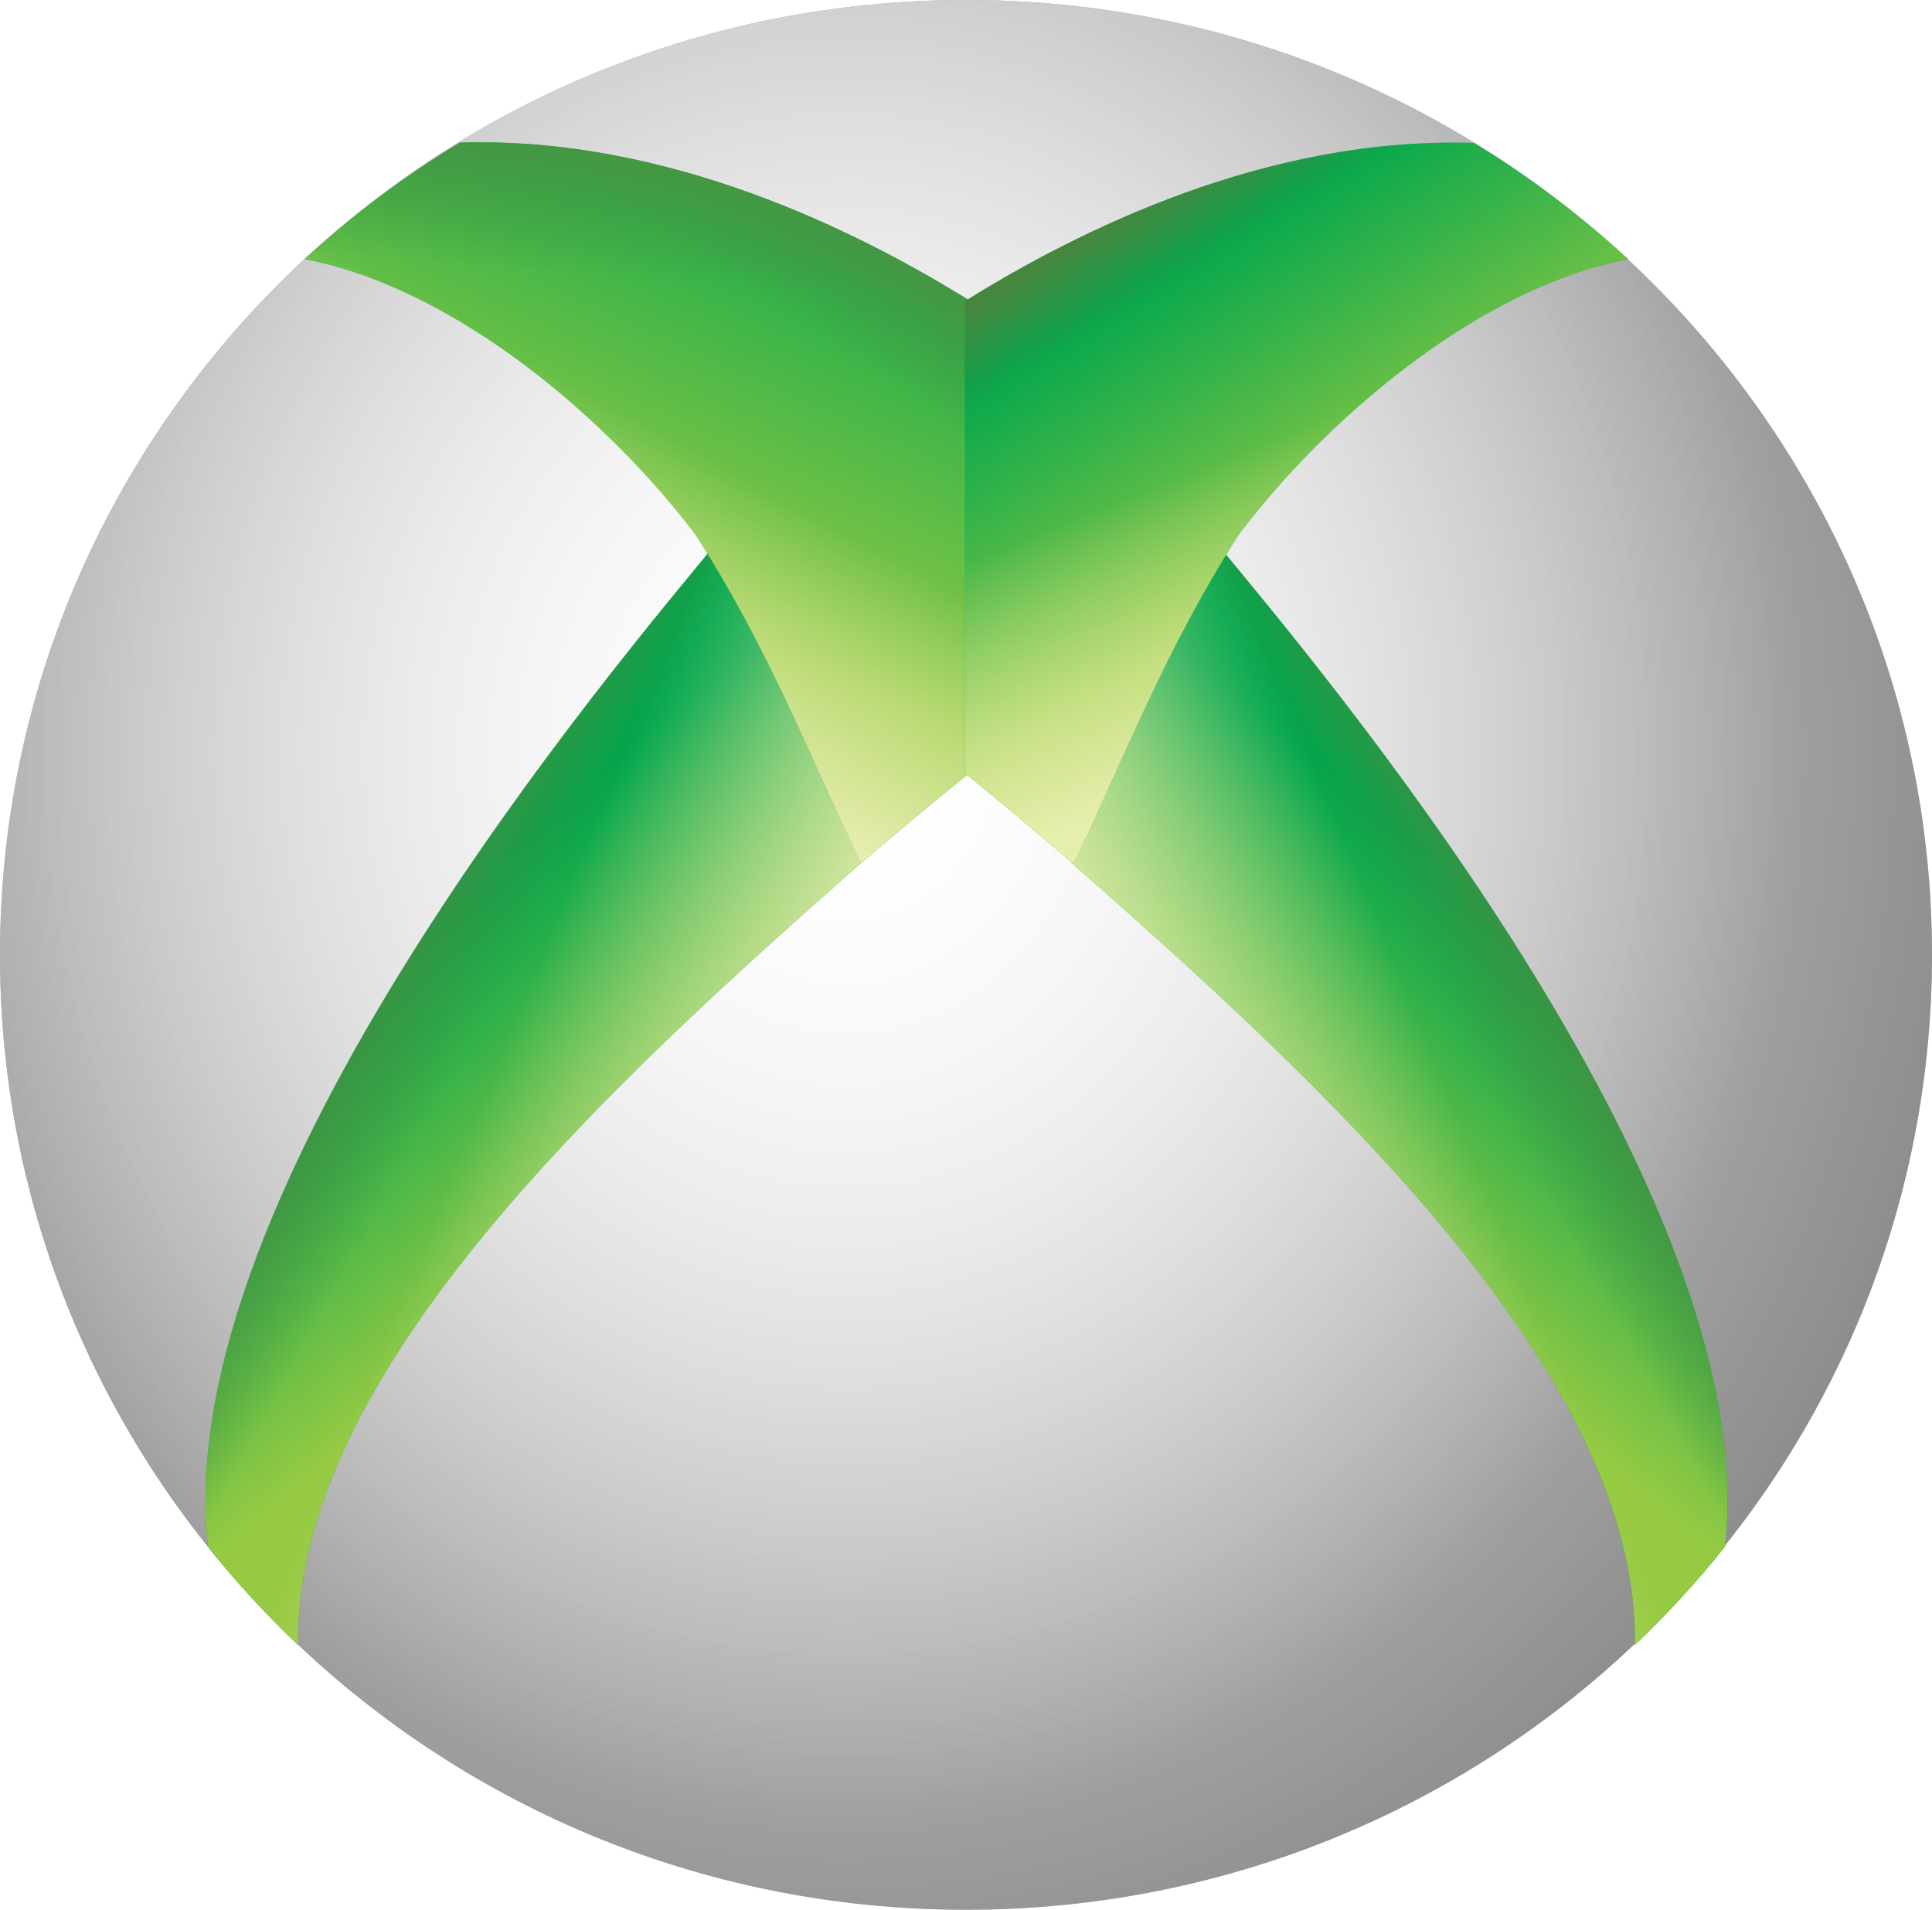
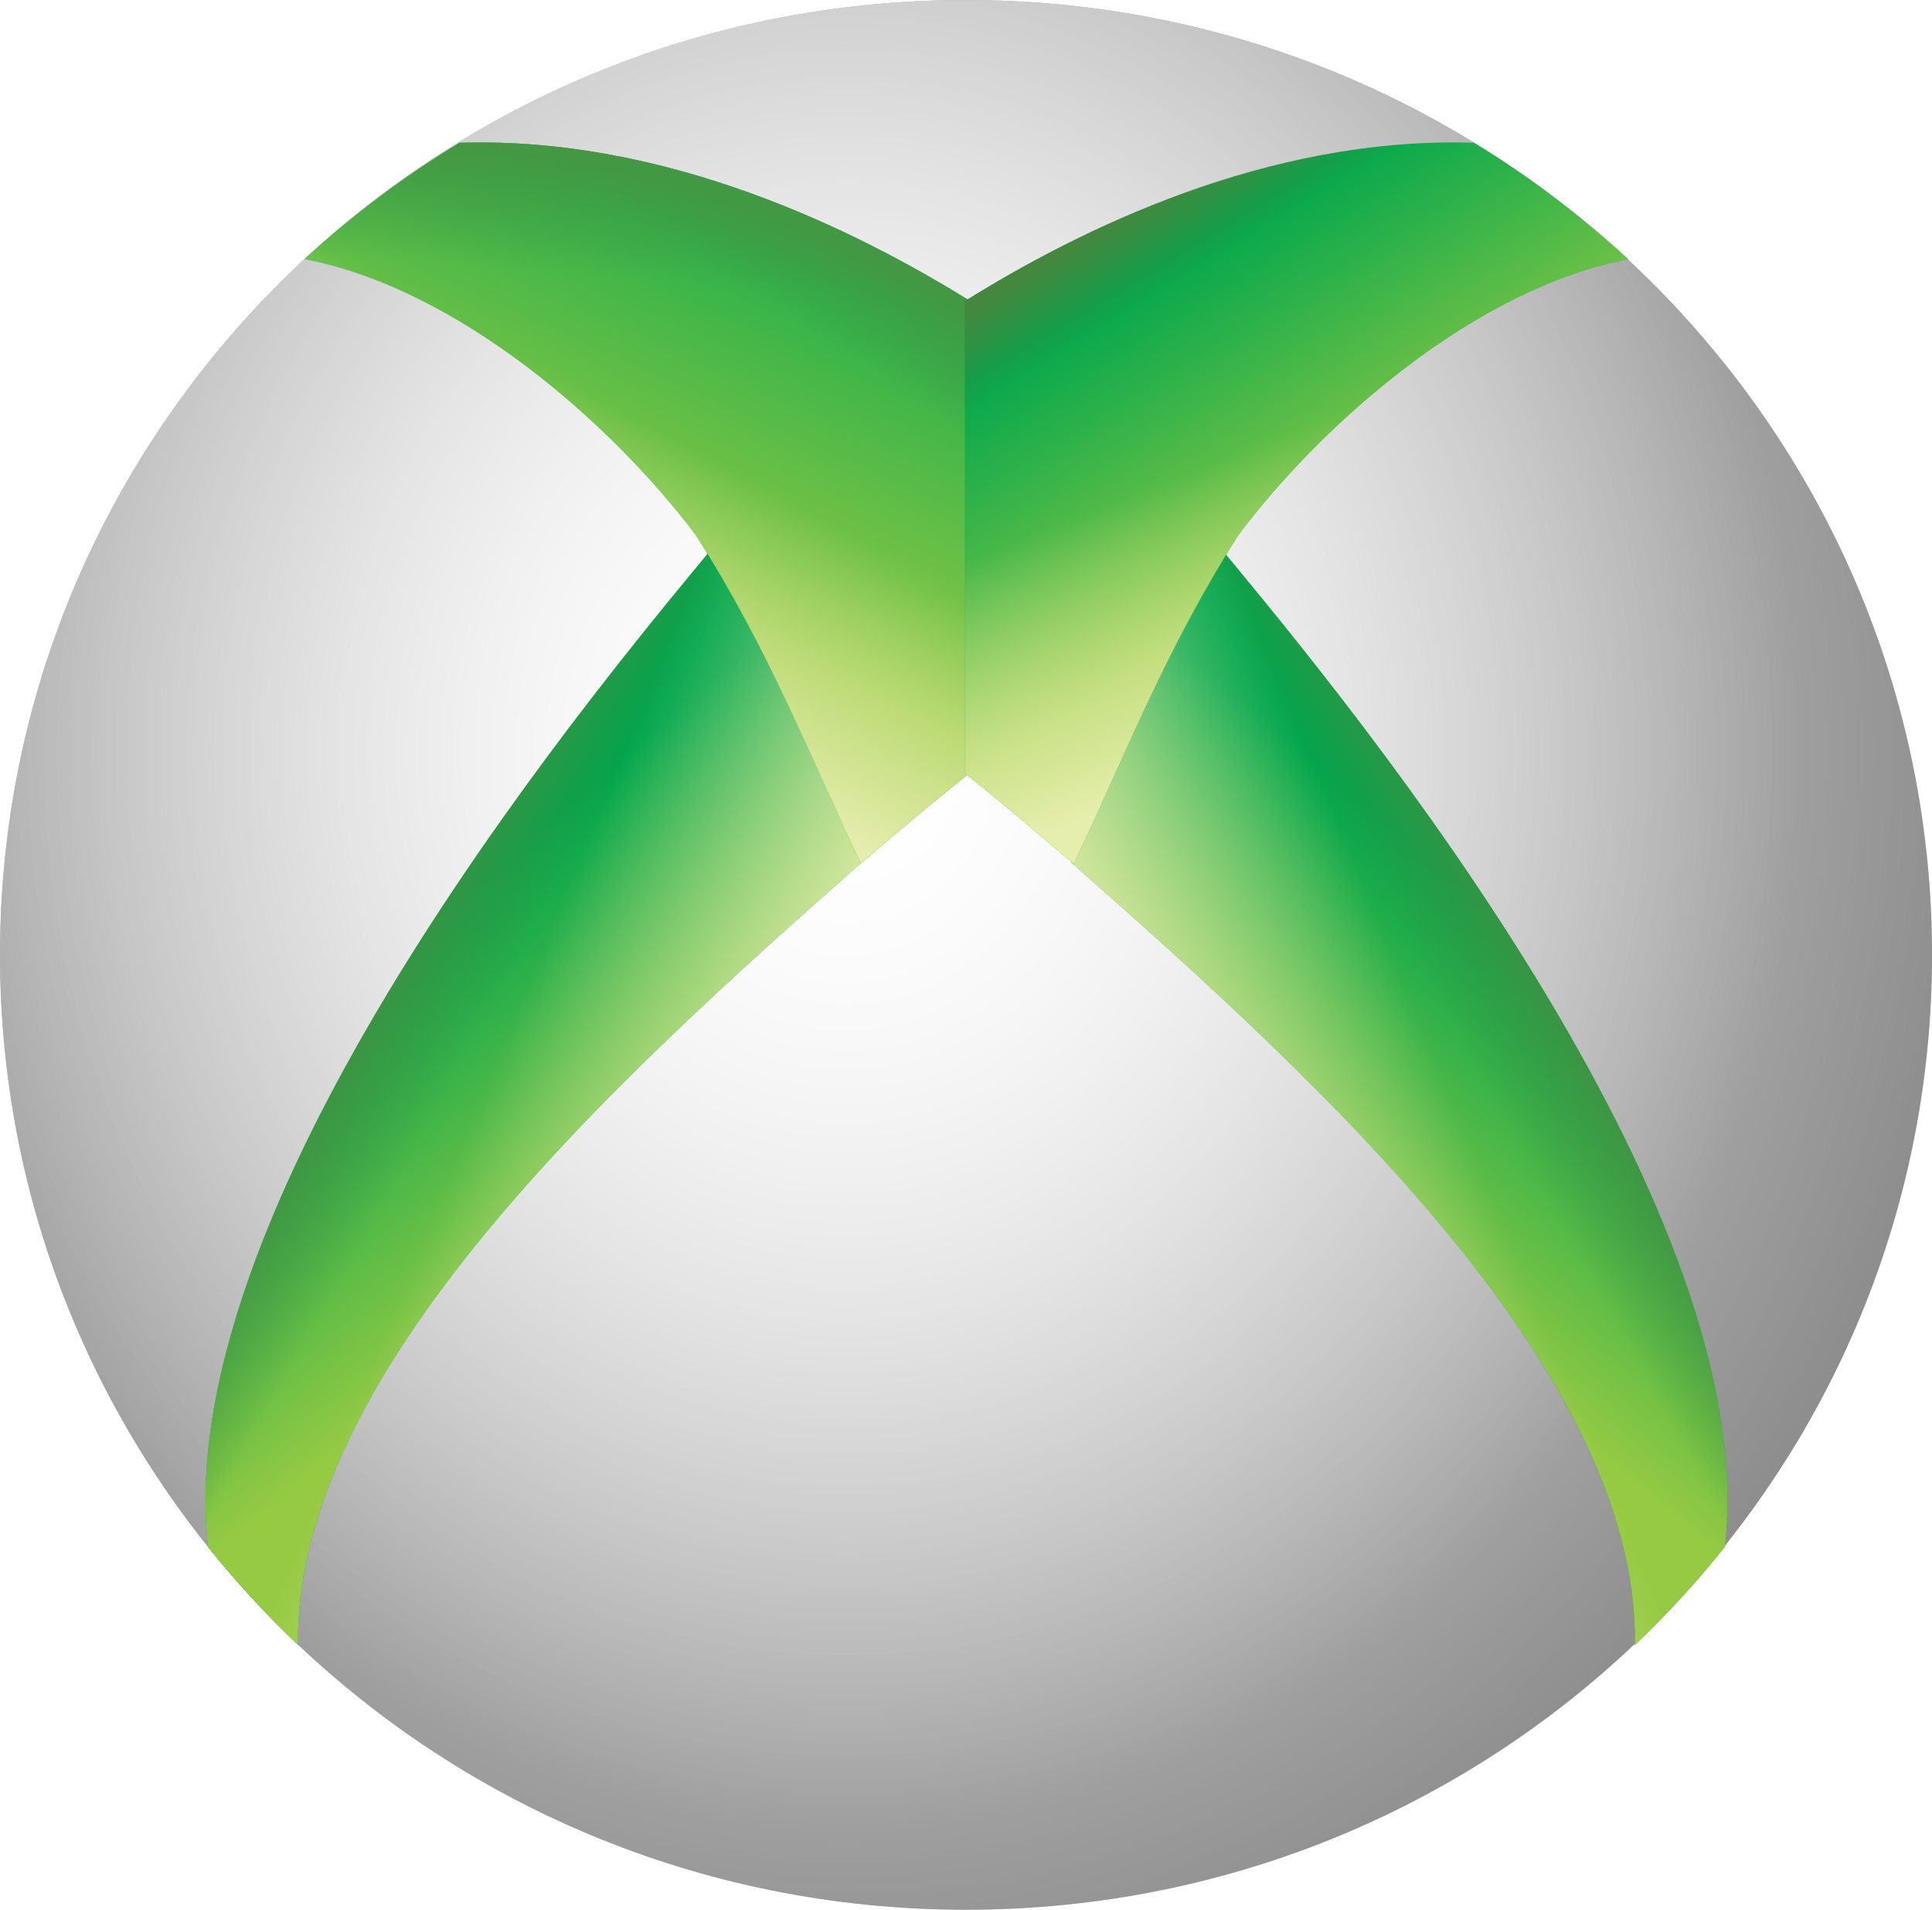
- <svg xmlns="http://www.w3.org/2000/svg" xmlns:xlink="http://www.w3.org/1999/xlink" version="1.1" viewBox="2.472 .608 33.74 33.358">
+ <svg xmlns="http://www.w3.org/2000/svg" xmlns:xlink="http://www.w3.org/1999/xlink" version="1.1" viewBox="0 0 33.74 33.358">
  <defs>
-     <linearGradient id="gr0" x1="17.161" x2="13.206" y1="21.54" y2="16.9" gradientUnits="userSpaceOnUse" xlink:href="#e" />
-     <linearGradient id="gr1" x1="11.656" x2="13.586" y1="18.172" y2="19.231" gradientUnits="userSpaceOnUse" xlink:href="#f" />
-     <linearGradient id="gr2" x1="19.903" x2="14.902" y1="19.231" y2="17.2" gradientUnits="userSpaceOnUse" xlink:href="#g" />
+     <path id="r" d="M17.75 10.656c-1.848 2.256-9.593 11.425-8.906 17.625.478.61 1.005 1.18 1.562 1.719-.081-4.746 5.452-9.825 9.77-13.658z" fill="url(#h)" />
+     <path id="c" d="M17.75 10.656c-1.848 2.256-9.593 11.425-8.906 17.625.478.61 1.005 1.18 1.562 1.719-.081-4.746 5.452-9.825 9.77-13.658z" fill="url(#i)" />
+     <path id="b" d="M17.75 10.656c-1.848 2.256-9.593 11.425-8.906 17.625.478.61 1.005 1.18 1.562 1.719-.081-4.746 5.452-9.825 9.77-13.658z" fill="url(#j)" />
  </defs>
-   <radialGradient id="a" cx="23.69" cy="12.766" r="14.35" gradientTransform="matrix(0,2.086007,-1.852285,0,40.88738,-35.68878)" gradientUnits="userSpaceOnUse" xlink:href="#b" />
-   <linearGradient id="b">
-     <stop stop-color="#fff" />
-     <stop stop-color="#fff" stop-opacity="0" offset="1" />
-   </linearGradient>
-   <radialGradient id="c" cx="23.69" cy="12.766" r="14.35" gradientTransform="matrix(0,1.302501,-1.156565,0,32.00615,-17.12765)" gradientUnits="userSpaceOnUse" xlink:href="#b" />
-   <linearGradient id="e">
-     <stop stop-color="#97ca43" />
-     <stop stop-color="#97ca43" stop-opacity="0" offset="1" />
-   </linearGradient>
-   <linearGradient id="f" x1="11.656" x2="13.586" y1="18.172" y2="19.231" gradientUnits="userSpaceOnUse">
-     <stop stop-color="#458f41" />
-     <stop stop-color="#458f41" stop-opacity="0" offset="1" />
-   </linearGradient>
-   <linearGradient id="g" x1="19.903" x2="14.902" y1="19.231" y2="17.2" gradientUnits="userSpaceOnUse">
-     <stop stop-color="#e5edae" />
-     <stop stop-color="#e5edae" stop-opacity="0" offset="1" />
-   </linearGradient>
-   <linearGradient id="h" x1="19.663" x2="23.287" y1="13.09" y2="5.046" gradientUnits="userSpaceOnUse" xlink:href="#e" />
-   <linearGradient id="i" x1="17.497" x2="17.321" y1="4.098" y2="6.218" gradientUnits="userSpaceOnUse" xlink:href="#j" />
-   <linearGradient id="j">
-     <stop stop-color="#459743" />
-     <stop stop-color="#459743" stop-opacity="0" offset="1" />
-   </linearGradient>
-   <linearGradient id="k" x1="19.339" x2="18.286" y1="4.717" y2="6.306" gradientUnits="userSpaceOnUse" xlink:href="#j" />
-   <linearGradient id="l" x1="19.515" x2="21.796" y1="15.668" y2="11.517" gradientUnits="userSpaceOnUse">
-     <stop stop-color="#e6edae" />
-     <stop stop-color="#e6edae" stop-opacity="0" offset="1" />
-   </linearGradient>
-   <linearGradient id="m" x1="17.551" x2="20.647" y1="12.031" y2="6.988" gradientTransform="matrix(-1.004167 0 0 1.001685 41.60737 -.6552177)" gradientUnits="userSpaceOnUse" xlink:href="#e" />
-   <linearGradient id="n" x1="19.552" x2="18.76" y1="5.069" y2="6.348" gradientTransform="matrix(-1.004167 0 0 1.001685 41.60737 -.6552177)" gradientUnits="userSpaceOnUse">
-     <stop stop-color="#46873f" />
-     <stop stop-color="#46873f" stop-opacity="0" offset="1" />
-   </linearGradient>
-   <linearGradient id="o" x1="20.124" x2="21.972" y1="15.569" y2="10.981" gradientTransform="matrix(-1.004167 0 0 1.001685 41.60737 -.6552177)" gradientUnits="userSpaceOnUse">
-     <stop stop-color="#e6eead" />
-     <stop stop-color="#e6eead" stop-opacity="0" offset="1" />
-   </linearGradient>
-   <g stroke-width="1.153">
-     <path d="m36.212 17.287c0 9.211-7.553 16.679-16.87 16.679s-16.87-7.467-16.87-16.679c0-9.211 7.553-16.679 16.87-16.679s16.87 7.467 16.87 16.679z" fill="#666" />
-     <path d="m36.212 17.287c0 9.211-7.553 16.679-16.87 16.679s-16.87-7.467-16.87-16.679c0-9.211 7.553-16.679 16.87-16.679s16.87 7.467 16.87 16.679z" fill="url(#a)" />
-     <path d="m36.212 17.287c0 9.211-7.553 16.679-16.87 16.679s-16.87-7.467-16.87-16.679c0-9.211 7.553-16.679 16.87-16.679s16.87 7.467 16.87 16.679z" fill="url(#c)" />
+   <defs>
+     <linearGradient id="e">
+       <stop stop-color="#fff" />
+       <stop stop-color="#fff" stop-opacity="0" offset="1" />
+     </linearGradient>
+     <linearGradient id="h" x1="17.161" x2="13.206" y1="21.54" y2="16.9" gradientUnits="userSpaceOnUse" xlink:href="#a" />
+     <linearGradient id="a">
+       <stop stop-color="#97ca43" />
+       <stop stop-color="#97ca43" stop-opacity="0" offset="1" />
+     </linearGradient>
+     <linearGradient id="i" x1="11.656" x2="13.586" y1="18.172" y2="19.232" gradientUnits="userSpaceOnUse">
+       <stop stop-color="#458f41" />
+       <stop stop-color="#458f41" stop-opacity="0" offset="1" />
+     </linearGradient>
+     <linearGradient id="j" x1="19.903" x2="14.902" y1="19.232" y2="17.2" gradientUnits="userSpaceOnUse">
+       <stop stop-color="#e5edae" />
+       <stop stop-color="#e5edae" stop-opacity="0" offset="1" />
+     </linearGradient>
+     <linearGradient id="k" x1="19.663" x2="23.287" y1="13.09" y2="5.046" gradientTransform="matrix(1.0075 0 0 1.00084 -29.773 -20.348)" gradientUnits="userSpaceOnUse" xlink:href="#a" />
+     <linearGradient id="l" x1="17.497" x2="17.321" y1="4.098" y2="6.218" gradientTransform="matrix(1.0075 0 0 1.00084 -29.773 -20.348)" gradientUnits="userSpaceOnUse" xlink:href="#d" />
+     <linearGradient id="d">
+       <stop stop-color="#459743" />
+       <stop stop-color="#459743" stop-opacity="0" offset="1" />
+     </linearGradient>
+     <linearGradient id="m" x1="19.339" x2="18.286" y1="4.717" y2="6.306" gradientTransform="matrix(1.0075 0 0 1.00084 -29.773 -20.348)" gradientUnits="userSpaceOnUse" xlink:href="#d" />
+     <linearGradient id="n" x1="19.515" x2="21.796" y1="15.668" y2="11.517" gradientTransform="matrix(1.0075 0 0 1.00084 -29.773 -20.348)" gradientUnits="userSpaceOnUse">
+       <stop stop-color="#e6edae" />
+       <stop stop-color="#e6edae" stop-opacity="0" offset="1" />
+     </linearGradient>
+     <linearGradient id="o" x1="17.551" x2="20.647" y1="12.031" y2="6.988" gradientTransform="matrix(-1.00417 0 0 1.00169 14.78 -20.35)" gradientUnits="userSpaceOnUse" xlink:href="#a" />
+     <linearGradient id="p" x1="19.552" x2="18.76" y1="5.069" y2="6.348" gradientTransform="matrix(-1.00417 0 0 1.00169 14.78 -20.35)" gradientUnits="userSpaceOnUse">
+       <stop stop-color="#46873f" />
+       <stop stop-color="#46873f" stop-opacity="0" offset="1" />
+     </linearGradient>
+     <linearGradient id="q" x1="20.124" x2="21.972" y1="15.569" y2="10.981" gradientTransform="matrix(-1.00417 0 0 1.00169 14.78 -20.35)" gradientUnits="userSpaceOnUse">
+       <stop stop-color="#e6eead" />
+       <stop stop-color="#e6eead" stop-opacity="0" offset="1" />
+     </linearGradient>
+     <radialGradient id="f" cx="23.69" cy="12.765" r="14.35" gradientTransform="matrix(0 1.84582 -1.57561 0 41.66 -29.484)" gradientUnits="userSpaceOnUse" xlink:href="#e" />
+     <radialGradient id="g" cx="23.69" cy="12.765" r="14.35" gradientTransform="matrix(0 1.15253 -.98381 0 34.106 -13.06)" gradientUnits="userSpaceOnUse" xlink:href="#e" />
+   </defs>
+   <g transform="matrix(1.1756 0 0 1.13013 -10.56 -2.976)">
+     <ellipse cx="23.333" cy="17.392" rx="14.35" ry="14.758" fill="#666" />
+     <ellipse cx="23.333" cy="17.392" rx="14.35" ry="14.758" fill="url(#f)" />
+     <ellipse cx="23.333" cy="17.392" rx="14.35" ry="14.758" fill="url(#g)" />
  </g>
-   <path d="m15.076 9.982c-1.862 2.258-9.665 11.435-8.973 17.64 0.482 0.611 1.012 1.181 1.574 1.72-0.082-4.75 5.492-9.833 9.843-13.67z" fill="#00a54d" stroke-width="1.004" />
-   <g transform="matrix(1.007501 0 0 1.000843 -11.08535 .3904368) translate(8.216927,-1.072982)">
-     <path d="m17.75 10.656c-1.848 2.256-9.593 11.425-8.906 17.625 0.478 0.61 1.005 1.18 1.562 1.719-0.081-4.746 5.452-9.825 9.769-13.658z" fill="url(#gr0)" />
-     <path d="m17.75 10.656c-1.848 2.256-9.593 11.425-8.906 17.625 0.478 0.61 1.005 1.18 1.562 1.719-0.081-4.746 5.452-9.825 9.769-13.658z" fill="url(#gr1)" />
-     <path d="m17.75 10.656c-1.848 2.256-9.593 11.425-8.906 17.625 0.478 0.61 1.005 1.18 1.562 1.719-0.081-4.746 5.452-9.825 9.769-13.658z" fill="url(#gr2)" />
+   <path d="M12.604 9.374c-1.861 2.258-9.664 11.435-8.973 17.64.482.61 1.012 1.18 1.574 1.72-.082-4.75 5.493-9.833 9.843-13.67z" fill="#00a54d" />
+   <use transform="matrix(1.0075 0 0 1.00084 -5.279 -1.291)" xlink:href="#r" />
+   <use transform="matrix(1.0075 0 0 1.00084 -5.279 -1.291)" xlink:href="#c" />
+   <use transform="matrix(1.0075 0 0 1.00084 -5.279 -1.291)" xlink:href="#b" />
+   <path d="M8.026 2.493a17.046 17.046 0 0 0-2.708 2.033c2.676.509 5.36 2.865 6.832 4.817 1.282 2.003 1.978 3.84 2.883 5.736.613-.52 1.236-1.048 1.91-1.588l-.003-8.234c-1.994-1.239-5.29-2.87-8.883-2.764-.007.005-.024-.004-.031 0z" fill="#02a74d" />
+   <g stroke-width="1.004">
+     <path transform="translate(24.355 19.088)" d="M-16.33-16.594a17.05 17.05 0 0 0-2.707 2.033c2.676.508 5.36 2.864 6.832 4.816 1.282 2.003 1.978 3.84 2.883 5.736.613-.519 1.236-1.047 1.91-1.588l-.003-8.233c-1.994-1.24-5.29-2.87-8.883-2.764-.008.004-.024-.005-.031 0z" fill="url(#k)" />
+     <path transform="translate(24.355 19.088)" d="M-16.33-16.594a17.05 17.05 0 0 0-2.707 2.033c2.676.508 5.36 2.864 6.832 4.816 1.282 2.003 1.978 3.84 2.883 5.736.613-.519 1.236-1.047 1.91-1.588l-.003-8.233c-1.994-1.24-5.29-2.87-8.883-2.764-.008.004-.024-.005-.031 0z" fill="url(#l)" />
+     <path transform="translate(24.355 19.088)" d="M-16.33-16.594a17.05 17.05 0 0 0-2.707 2.033c2.676.508 5.36 2.864 6.832 4.816 1.282 2.003 1.978 3.84 2.883 5.736.613-.519 1.236-1.047 1.91-1.588l-.003-8.233c-1.994-1.24-5.29-2.87-8.883-2.764-.008.004-.024-.005-.031 0z" fill="url(#m)" />
+     <path transform="translate(24.355 19.088)" d="M-16.33-16.594a17.05 17.05 0 0 0-2.707 2.033c2.676.508 5.36 2.864 6.832 4.816 1.282 2.003 1.978 3.84 2.883 5.736.613-.519 1.236-1.047 1.91-1.588l-.003-8.233c-1.994-1.24-5.29-2.87-8.883-2.764-.008.004-.024-.005-.031 0z" fill="url(#n)" />
  </g>
-   <g transform="matrix(1.007501 0 0 1.000843 -2.946011 -.6520597)">
-     <path d="m13.344 3.75c-0.966 0.585-1.863 1.272-2.688 2.031 2.656 0.508 5.321 2.862 6.781 4.812 1.272 2.001 1.963 3.837 2.862 5.731 0.608-0.518 1.226-1.046 1.896-1.587l-0.004-8.227c-1.979-1.238-5.25-2.867-8.816-2.762-0.008 0.005-0.024-0.005-0.031 0z" fill="#02a74d" />
-     <path d="m13.344 3.75c-0.966 0.585-1.863 1.272-2.688 2.031 2.656 0.508 5.321 2.862 6.781 4.812 1.272 2.001 1.963 3.837 2.862 5.731 0.608-0.518 1.226-1.046 1.896-1.587l-0.004-8.227c-1.979-1.238-5.25-2.867-8.816-2.762-0.008 0.005-0.024-0.005-0.031 0z" fill="url(#h)" />
-     <path d="m13.344 3.75c-0.966 0.585-1.863 1.272-2.688 2.031 2.656 0.508 5.321 2.862 6.781 4.812 1.272 2.001 1.963 3.837 2.862 5.731 0.608-0.518 1.226-1.046 1.896-1.587l-0.004-8.227c-1.979-1.238-5.25-2.867-8.816-2.762-0.008 0.005-0.024-0.005-0.031 0z" fill="url(#i)" />
-     <path d="m13.344 3.75c-0.966 0.585-1.863 1.272-2.688 2.031 2.656 0.508 5.321 2.862 6.781 4.812 1.272 2.001 1.963 3.837 2.862 5.731 0.608-0.518 1.226-1.046 1.896-1.587l-0.004-8.227c-1.979-1.238-5.25-2.867-8.816-2.762-0.008 0.005-0.024-0.005-0.031 0z" fill="url(#k)" />
-     <path d="m13.344 3.75c-0.966 0.585-1.863 1.272-2.688 2.031 2.656 0.508 5.321 2.862 6.781 4.812 1.272 2.001 1.963 3.837 2.862 5.731 0.608-0.518 1.226-1.046 1.896-1.587l-0.004-8.227c-1.979-1.238-5.25-2.867-8.816-2.762-0.008 0.005-0.024-0.005-0.031 0z" fill="url(#l)" />
-   </g>
-   <path d="m23.624 9.982c1.862 2.258 9.665 11.435 8.973 17.64-0.482 0.611-1.012 1.181-1.574 1.72 0.082-4.75-5.492-9.833-9.843-13.67z" fill="#00a54d" stroke-width="1.004" />
-   <g transform="matrix(-1.007501 0 0 1.000843 49.78575 .3904368) translate(8.216927,-1.072982)">
-     <path d="m17.75 10.656c-1.848 2.256-9.593 11.425-8.906 17.625 0.478 0.61 1.005 1.18 1.562 1.719-0.081-4.746 5.452-9.825 9.769-13.658z" fill="url(#gr0)" />
-     <path d="m17.75 10.656c-1.848 2.256-9.593 11.425-8.906 17.625 0.478 0.61 1.005 1.18 1.562 1.719-0.081-4.746 5.452-9.825 9.769-13.658z" fill="url(#gr1)" />
-     <path d="m17.75 10.656c-1.848 2.256-9.593 11.425-8.906 17.625 0.478 0.61 1.005 1.18 1.562 1.719-0.081-4.746 5.452-9.825 9.769-13.658z" fill="url(#gr2)" />
-   </g>
+   <path d="M21.152 9.374c1.861 2.258 9.665 11.435 8.973 17.64a16.88 16.88 0 0 1-1.574 1.72c.082-4.75-5.493-9.833-9.843-13.67z" fill="#00a54d" />
+   <use transform="matrix(-1.0075 0 0 1.00084 39.035 -1.291)" xlink:href="#r" />
+   <use transform="matrix(-1.0075 0 0 1.00084 39.035 -1.291)" xlink:href="#c" />
+   <use transform="matrix(-1.0075 0 0 1.00084 39.035 -1.291)" xlink:href="#b" />
+   <path d="M25.736 2.493c.97.586 1.87 1.275 2.699 2.035-2.668.509-5.343 2.867-6.81 4.82-1.278 2.005-1.971 3.844-2.873 5.741-.611-.519-1.232-1.048-1.905-1.59l.004-8.24c1.988-1.24 5.272-2.871 8.853-2.766.008.005.024-.004.032 0z" fill="#02a74d" />
  <g stroke-width="1.003">
-     <path d="m28.208 3.101c0.97 0.586 1.871 1.274 2.699 2.035-2.667 0.509-5.343 2.867-6.81 4.821-1.278 2.005-1.972 3.843-2.873 5.741-0.611-0.519-1.232-1.048-1.904-1.589l0.004-8.24c1.987-1.24 5.272-2.872 8.853-2.766 0.008 0.005 0.024-0.005 0.031 0z" fill="#02a74d" />
-     <path d="m28.208 3.101c0.97 0.586 1.871 1.274 2.699 2.035-2.667 0.509-5.343 2.867-6.81 4.821-1.278 2.005-1.972 3.843-2.873 5.741-0.611-0.519-1.232-1.048-1.904-1.589l0.004-8.24c1.987-1.24 5.272-2.872 8.853-2.766 0.008 0.005 0.024-0.005 0.031 0z" fill="url(#m)" />
-     <path d="m28.208 3.101c0.97 0.586 1.871 1.274 2.699 2.035-2.667 0.509-5.343 2.867-6.81 4.821-1.278 2.005-1.972 3.843-2.873 5.741-0.611-0.519-1.232-1.048-1.904-1.589l0.004-8.24c1.987-1.24 5.272-2.872 8.853-2.766 0.008 0.005 0.024-0.005 0.031 0z" fill="url(#n)" />
-     <path d="m28.208 3.101c0.97 0.586 1.871 1.274 2.699 2.035-2.667 0.509-5.343 2.867-6.81 4.821-1.278 2.005-1.972 3.843-2.873 5.741-0.611-0.519-1.232-1.048-1.904-1.589l0.004-8.24c1.987-1.24 5.272-2.872 8.853-2.766 0.008 0.005 0.024-0.005 0.031 0z" fill="url(#o)" />
+     <path transform="translate(24.355 19.088)" d="M1.38-16.594a17 17 0 0 1 2.7 2.034c-2.668.51-5.343 2.868-6.81 4.821-1.278 2.005-1.972 3.843-2.873 5.74-.611-.518-1.232-1.047-1.905-1.589l.004-8.24c1.988-1.24 5.272-2.872 8.854-2.766.007.004.023-.005.03 0z" fill="url(#o)" />
+     <path transform="translate(24.355 19.088)" d="M1.38-16.594a17 17 0 0 1 2.7 2.034c-2.668.51-5.343 2.868-6.81 4.821-1.278 2.005-1.972 3.843-2.873 5.74-.611-.518-1.232-1.047-1.905-1.589l.004-8.24c1.988-1.24 5.272-2.872 8.854-2.766.007.004.023-.005.03 0z" fill="url(#p)" />
+     <path transform="translate(24.355 19.088)" d="M1.38-16.594a17 17 0 0 1 2.7 2.034c-2.668.51-5.343 2.868-6.81 4.821-1.278 2.005-1.972 3.843-2.873 5.74-.611-.518-1.232-1.047-1.905-1.589l.004-8.24c1.988-1.24 5.272-2.872 8.854-2.766.007.004.023-.005.03 0z" fill="url(#q)" />
  </g>
</svg>
